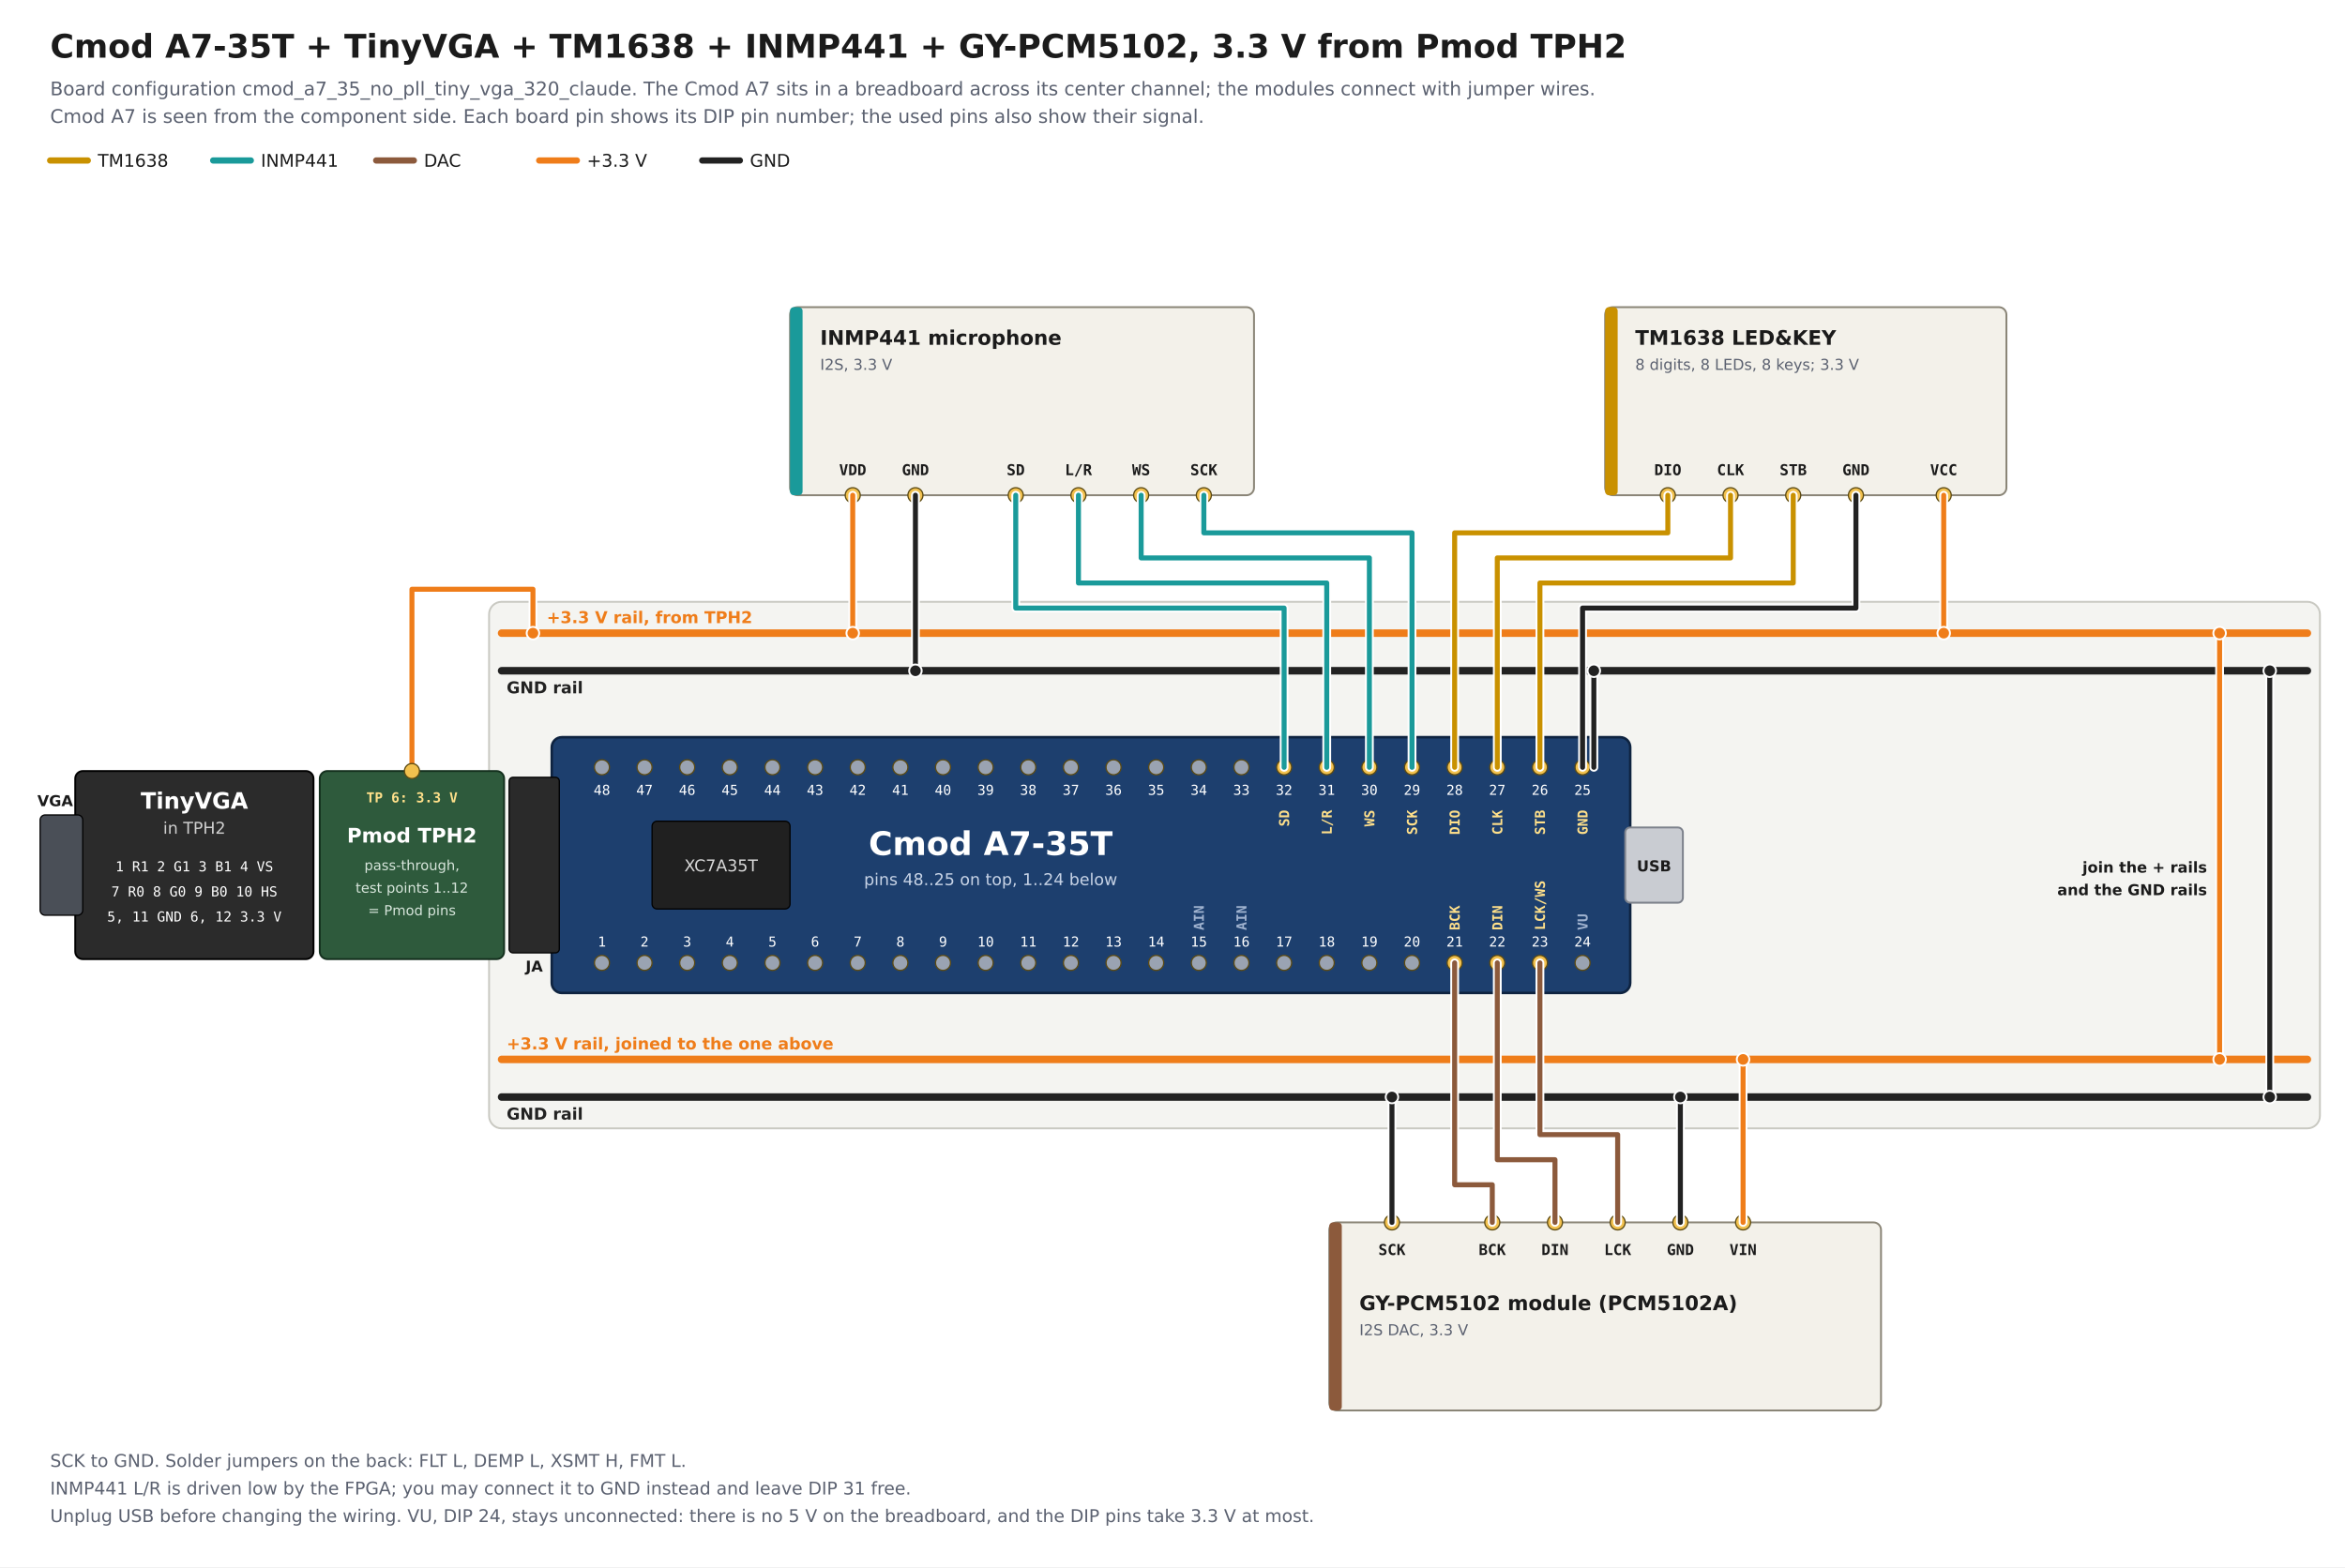
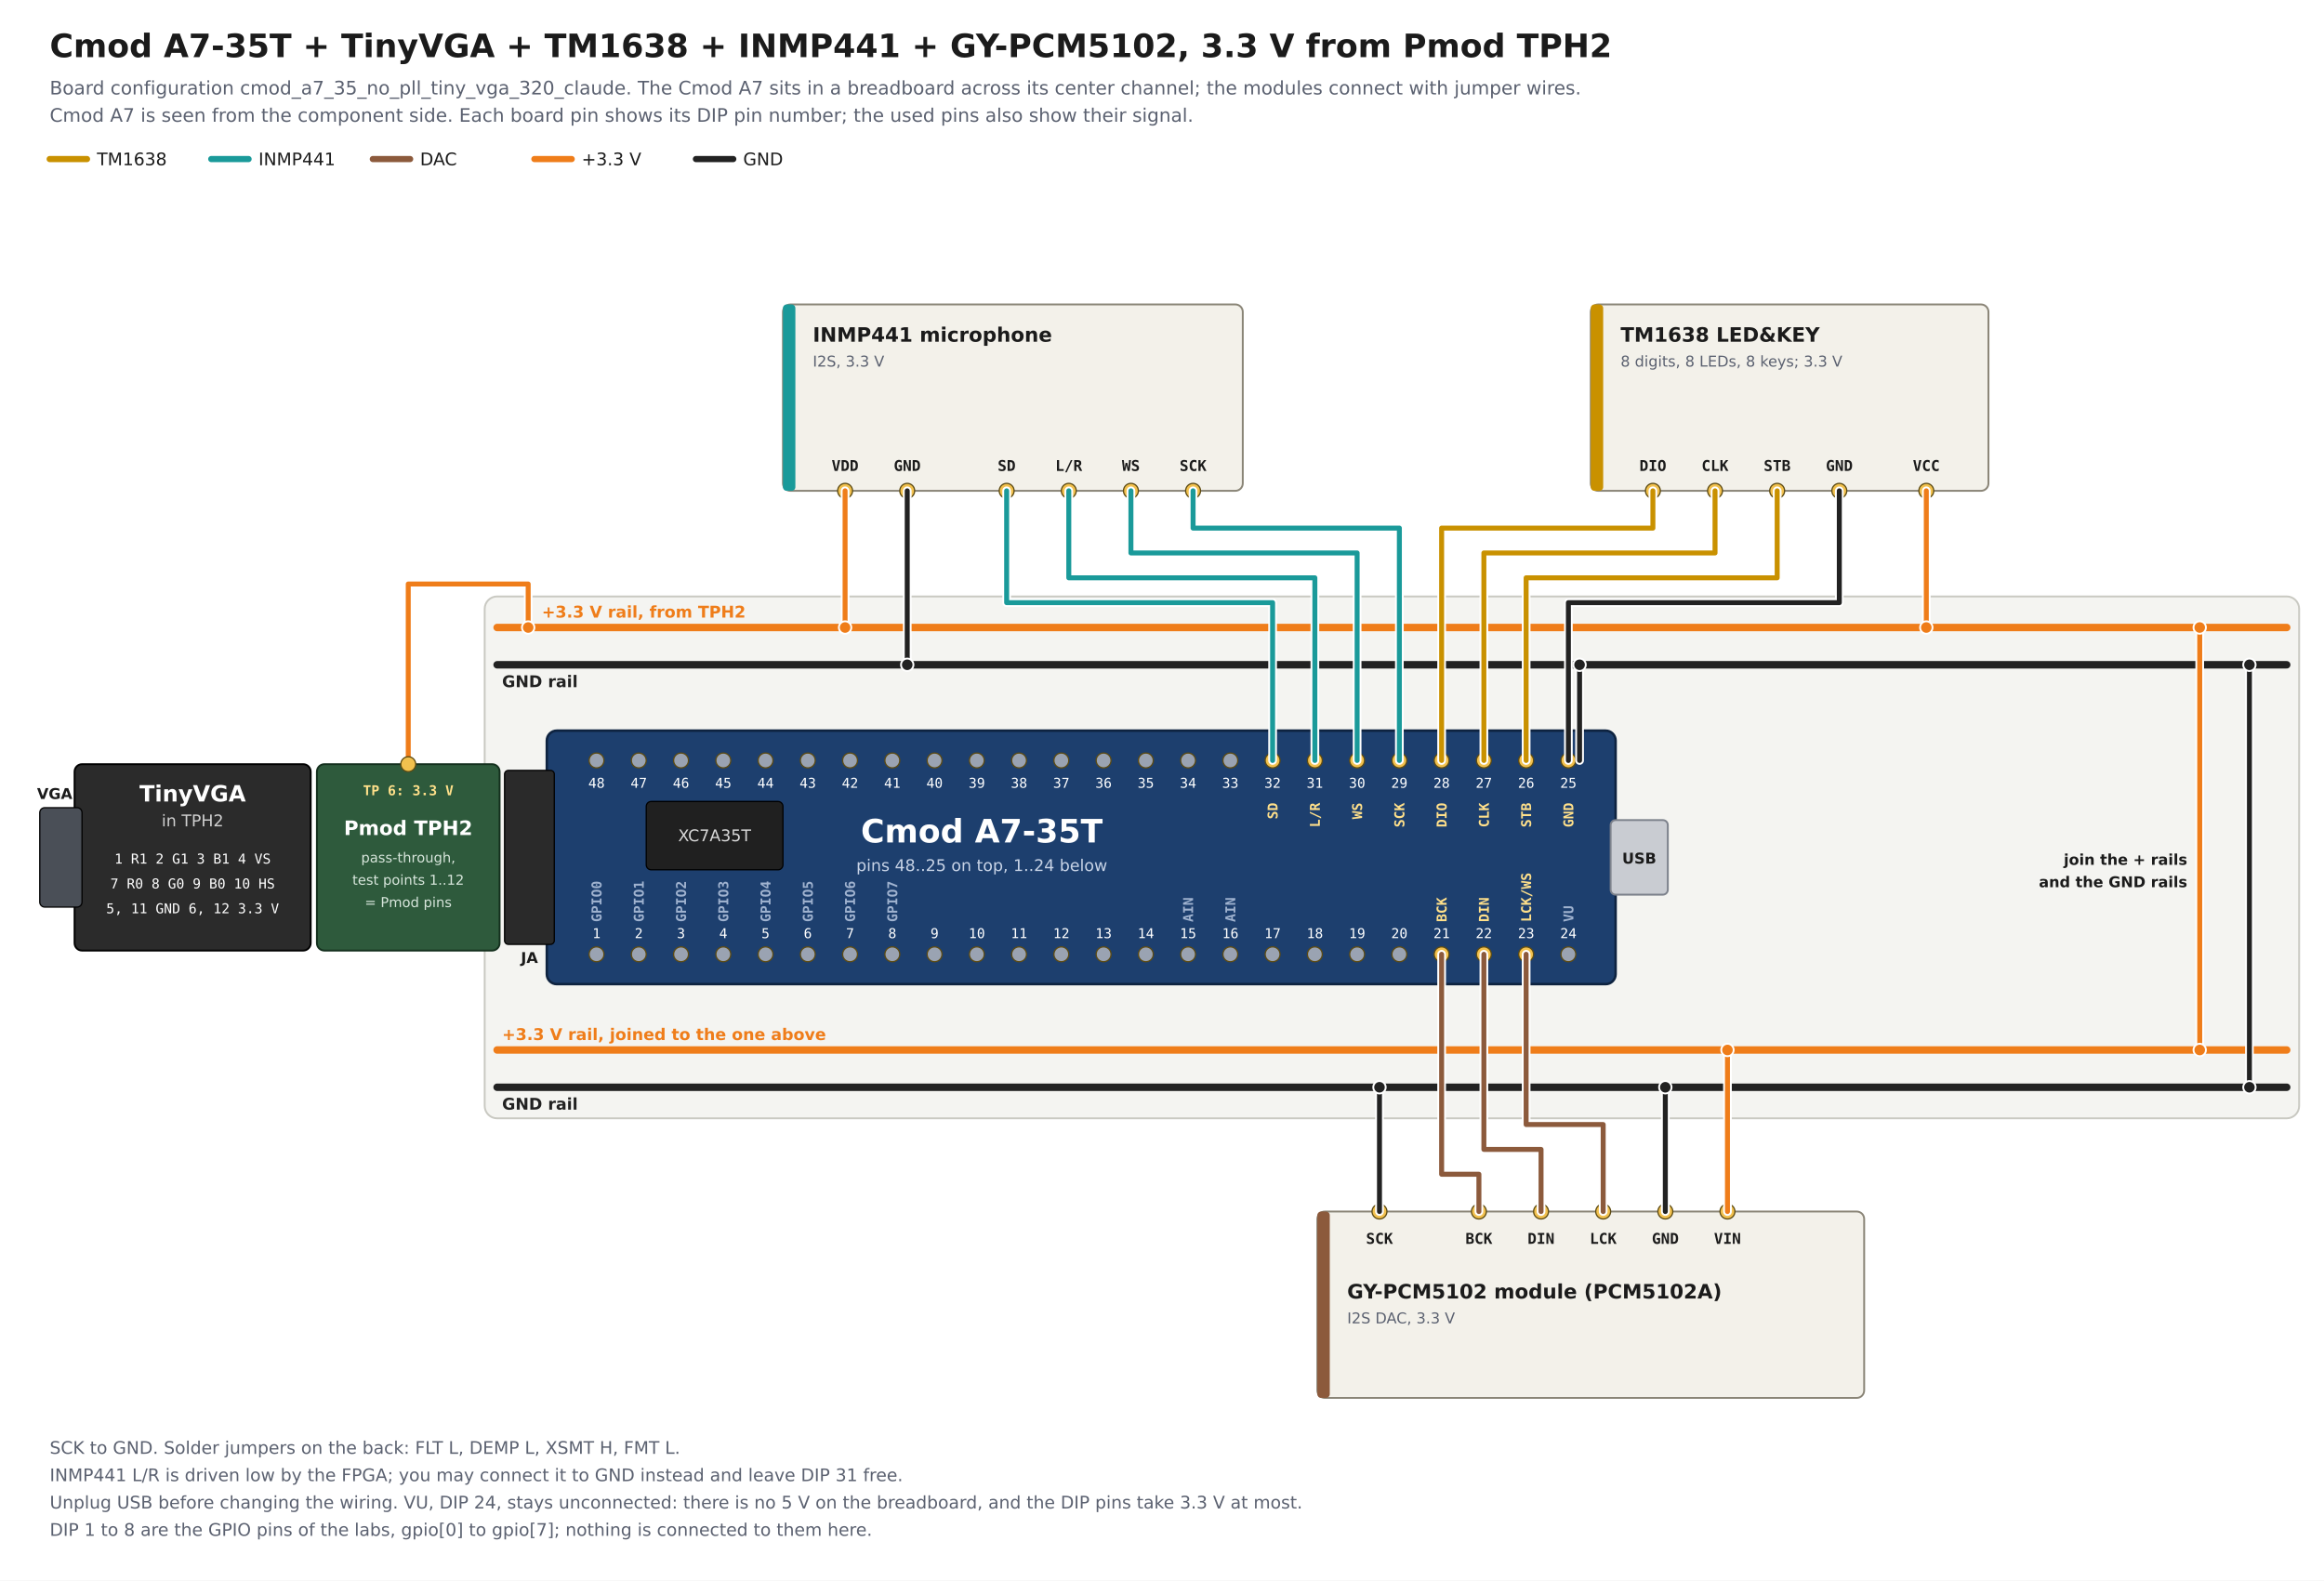
- <svg xmlns="http://www.w3.org/2000/svg" width="1870" height="1250" viewBox="0 0 1870 1250">
-   <rect width="1870" height="1250" fill="#ffffff" />
+ <svg xmlns="http://www.w3.org/2000/svg" width="1870" height="1272" viewBox="0 0 1870 1272">
+   <rect width="1870" height="1272" fill="#ffffff" />
  <text x="40" y="46" font-family="DejaVu Sans, Liberation Sans, Arial, sans-serif" font-size="26" font-weight="bold" fill="#1b1b1b" text-anchor="start">Cmod A7-35T + TinyVGA + TM1638 + INMP441 + GY-PCM5102, 3.3 V from Pmod TPH2</text>
  <text x="40" y="76" font-family="DejaVu Sans, Liberation Sans, Arial, sans-serif" font-size="15" font-weight="normal" fill="#5b6170" text-anchor="start">Board configuration cmod_a7_35_no_pll_tiny_vga_320_claude. The Cmod A7 sits in a breadboard across its center channel; the modules connect with jumper wires.</text>
  <text x="40" y="98" font-family="DejaVu Sans, Liberation Sans, Arial, sans-serif" font-size="15" font-weight="normal" fill="#5b6170" text-anchor="start">Cmod A7 is seen from the component side. Each board pin shows its DIP pin number; the used pins also show their signal.</text>
  <line x1="40" y1="128" x2="70" y2="128" stroke="#c99100" stroke-width="5" stroke-linecap="round" />
  <text x="78" y="133" font-family="DejaVu Sans, Liberation Sans, Arial, sans-serif" font-size="14" font-weight="normal" fill="#1b1b1b" text-anchor="start">TM1638</text>
  <line x1="170" y1="128" x2="200" y2="128" stroke="#1a9a9a" stroke-width="5" stroke-linecap="round" />
  <text x="208" y="133" font-family="DejaVu Sans, Liberation Sans, Arial, sans-serif" font-size="14" font-weight="normal" fill="#1b1b1b" text-anchor="start">INMP441</text>
  <line x1="300" y1="128" x2="330" y2="128" stroke="#8c5a3c" stroke-width="5" stroke-linecap="round" />
  <text x="338" y="133" font-family="DejaVu Sans, Liberation Sans, Arial, sans-serif" font-size="14" font-weight="normal" fill="#1b1b1b" text-anchor="start">DAC</text>
  <line x1="430" y1="128" x2="460" y2="128" stroke="#ef7d1a" stroke-width="5" stroke-linecap="round" />
  <text x="468" y="133" font-family="DejaVu Sans, Liberation Sans, Arial, sans-serif" font-size="14" font-weight="normal" fill="#1b1b1b" text-anchor="start">+3.3 V</text>
  <line x1="560" y1="128" x2="590" y2="128" stroke="#222222" stroke-width="5" stroke-linecap="round" />
  <text x="598" y="133" font-family="DejaVu Sans, Liberation Sans, Arial, sans-serif" font-size="14" font-weight="normal" fill="#1b1b1b" text-anchor="start">GND</text>
  <g transform="translate(150 0)">
    <rect x="240" y="480" width="1460" height="420" rx="10" fill="#f4f4f1" stroke="#c9c9c2" stroke-width="1.5" />
    <text x="286" y="497" font-family="DejaVu Sans, Liberation Sans, Arial, sans-serif" font-size="13" font-weight="bold" fill="#ef7d1a" text-anchor="start">+3.3 V rail, from TPH2</text>
    <text x="254" y="553" font-family="DejaVu Sans, Liberation Sans, Arial, sans-serif" font-size="13" font-weight="bold" fill="#222222" text-anchor="start">GND rail</text>
    <text x="254" y="837" font-family="DejaVu Sans, Liberation Sans, Arial, sans-serif" font-size="13" font-weight="bold" fill="#ef7d1a" text-anchor="start">+3.3 V rail, joined to the one above</text>
    <text x="254" y="893" font-family="DejaVu Sans, Liberation Sans, Arial, sans-serif" font-size="13" font-weight="bold" fill="#222222" text-anchor="start">GND rail</text>
    <line x1="250" y1="505" x2="1690" y2="505" stroke="#ef7d1a" stroke-width="6" stroke-linecap="round" />
    <line x1="250" y1="535" x2="1690" y2="535" stroke="#222222" stroke-width="6" stroke-linecap="round" />
    <line x1="250" y1="845" x2="1690" y2="845" stroke="#ef7d1a" stroke-width="6" stroke-linecap="round" />
    <line x1="250" y1="875" x2="1690" y2="875" stroke="#222222" stroke-width="6" stroke-linecap="round" />
    <rect x="290" y="588" width="860" height="204" rx="8" fill="#1d3f6e" stroke="#0e2340" stroke-width="2" />
    <rect x="1146" y="660" width="46" height="60" rx="4" fill="#c9ccd2" stroke="#7d828c" stroke-width="1.5" />
    <text x="1169" y="695" font-family="DejaVu Sans, Liberation Sans, Arial, sans-serif" font-size="12" font-weight="bold" fill="#1b1b1b" text-anchor="middle">USB</text>
-     <rect x="370" y="655" width="110" height="70" rx="4" fill="#202020" stroke="#000000" stroke-width="1" />
-     <text x="425" y="695" font-family="DejaVu Sans, Liberation Sans, Arial, sans-serif" font-size="13" font-weight="normal" fill="#d8d8d8" text-anchor="middle">XC7A35T</text>
-     <text x="640" y="682" font-family="DejaVu Sans, Liberation Sans, Arial, sans-serif" font-size="26" font-weight="bold" fill="#ffffff" text-anchor="middle">Cmod A7-35T</text>
-     <text x="640" y="706" font-family="DejaVu Sans, Liberation Sans, Arial, sans-serif" font-size="13" font-weight="normal" fill="#c7d3e6" text-anchor="middle">pins 48..25 on top, 1..24 below</text>
+     <rect x="370" y="645" width="110" height="55" rx="4" fill="#202020" stroke="#000000" stroke-width="1" />
+     <text x="425" y="677" font-family="DejaVu Sans, Liberation Sans, Arial, sans-serif" font-size="13" font-weight="normal" fill="#d8d8d8" text-anchor="middle">XC7A35T</text>
+     <text x="640" y="678" font-family="DejaVu Sans, Liberation Sans, Arial, sans-serif" font-size="26" font-weight="bold" fill="#ffffff" text-anchor="middle">Cmod A7-35T</text>
+     <text x="640" y="701" font-family="DejaVu Sans, Liberation Sans, Arial, sans-serif" font-size="13" font-weight="normal" fill="#c7d3e6" text-anchor="middle">pins 48..25 on top, 1..24 below</text>
    <circle cx="330" cy="768" r="6" fill="#9aa3b2" stroke="#5c4a12" stroke-width="1" />
    <text x="330" y="755" font-family="DejaVu Sans Mono, Liberation Mono, monospace" font-size="11" font-weight="normal" fill="#ffffff" text-anchor="middle">1</text>
+     <text x="334" y="742" font-family="DejaVu Sans Mono, Liberation Mono, monospace" font-size="11" font-weight="bold" fill="#9fb2cf" text-anchor="start" transform="rotate(-90 334 742)">GPIO0</text>
    <circle cx="364" cy="768" r="6" fill="#9aa3b2" stroke="#5c4a12" stroke-width="1" />
    <text x="364" y="755" font-family="DejaVu Sans Mono, Liberation Mono, monospace" font-size="11" font-weight="normal" fill="#ffffff" text-anchor="middle">2</text>
+     <text x="368" y="742" font-family="DejaVu Sans Mono, Liberation Mono, monospace" font-size="11" font-weight="bold" fill="#9fb2cf" text-anchor="start" transform="rotate(-90 368 742)">GPIO1</text>
    <circle cx="398" cy="768" r="6" fill="#9aa3b2" stroke="#5c4a12" stroke-width="1" />
    <text x="398" y="755" font-family="DejaVu Sans Mono, Liberation Mono, monospace" font-size="11" font-weight="normal" fill="#ffffff" text-anchor="middle">3</text>
+     <text x="402" y="742" font-family="DejaVu Sans Mono, Liberation Mono, monospace" font-size="11" font-weight="bold" fill="#9fb2cf" text-anchor="start" transform="rotate(-90 402 742)">GPIO2</text>
    <circle cx="432" cy="768" r="6" fill="#9aa3b2" stroke="#5c4a12" stroke-width="1" />
    <text x="432" y="755" font-family="DejaVu Sans Mono, Liberation Mono, monospace" font-size="11" font-weight="normal" fill="#ffffff" text-anchor="middle">4</text>
+     <text x="436" y="742" font-family="DejaVu Sans Mono, Liberation Mono, monospace" font-size="11" font-weight="bold" fill="#9fb2cf" text-anchor="start" transform="rotate(-90 436 742)">GPIO3</text>
    <circle cx="466" cy="768" r="6" fill="#9aa3b2" stroke="#5c4a12" stroke-width="1" />
    <text x="466" y="755" font-family="DejaVu Sans Mono, Liberation Mono, monospace" font-size="11" font-weight="normal" fill="#ffffff" text-anchor="middle">5</text>
+     <text x="470" y="742" font-family="DejaVu Sans Mono, Liberation Mono, monospace" font-size="11" font-weight="bold" fill="#9fb2cf" text-anchor="start" transform="rotate(-90 470 742)">GPIO4</text>
    <circle cx="500" cy="768" r="6" fill="#9aa3b2" stroke="#5c4a12" stroke-width="1" />
    <text x="500" y="755" font-family="DejaVu Sans Mono, Liberation Mono, monospace" font-size="11" font-weight="normal" fill="#ffffff" text-anchor="middle">6</text>
+     <text x="504" y="742" font-family="DejaVu Sans Mono, Liberation Mono, monospace" font-size="11" font-weight="bold" fill="#9fb2cf" text-anchor="start" transform="rotate(-90 504 742)">GPIO5</text>
    <circle cx="534" cy="768" r="6" fill="#9aa3b2" stroke="#5c4a12" stroke-width="1" />
    <text x="534" y="755" font-family="DejaVu Sans Mono, Liberation Mono, monospace" font-size="11" font-weight="normal" fill="#ffffff" text-anchor="middle">7</text>
+     <text x="538" y="742" font-family="DejaVu Sans Mono, Liberation Mono, monospace" font-size="11" font-weight="bold" fill="#9fb2cf" text-anchor="start" transform="rotate(-90 538 742)">GPIO6</text>
    <circle cx="568" cy="768" r="6" fill="#9aa3b2" stroke="#5c4a12" stroke-width="1" />
    <text x="568" y="755" font-family="DejaVu Sans Mono, Liberation Mono, monospace" font-size="11" font-weight="normal" fill="#ffffff" text-anchor="middle">8</text>
+     <text x="572" y="742" font-family="DejaVu Sans Mono, Liberation Mono, monospace" font-size="11" font-weight="bold" fill="#9fb2cf" text-anchor="start" transform="rotate(-90 572 742)">GPIO7</text>
    <circle cx="602" cy="768" r="6" fill="#9aa3b2" stroke="#5c4a12" stroke-width="1" />
    <text x="602" y="755" font-family="DejaVu Sans Mono, Liberation Mono, monospace" font-size="11" font-weight="normal" fill="#ffffff" text-anchor="middle">9</text>
    <circle cx="636" cy="768" r="6" fill="#9aa3b2" stroke="#5c4a12" stroke-width="1" />
    <text x="636" y="755" font-family="DejaVu Sans Mono, Liberation Mono, monospace" font-size="11" font-weight="normal" fill="#ffffff" text-anchor="middle">10</text>
    <circle cx="670" cy="768" r="6" fill="#9aa3b2" stroke="#5c4a12" stroke-width="1" />
    <text x="670" y="755" font-family="DejaVu Sans Mono, Liberation Mono, monospace" font-size="11" font-weight="normal" fill="#ffffff" text-anchor="middle">11</text>
    <circle cx="704" cy="768" r="6" fill="#9aa3b2" stroke="#5c4a12" stroke-width="1" />
    <text x="704" y="755" font-family="DejaVu Sans Mono, Liberation Mono, monospace" font-size="11" font-weight="normal" fill="#ffffff" text-anchor="middle">12</text>
    <circle cx="738" cy="768" r="6" fill="#9aa3b2" stroke="#5c4a12" stroke-width="1" />
    <text x="738" y="755" font-family="DejaVu Sans Mono, Liberation Mono, monospace" font-size="11" font-weight="normal" fill="#ffffff" text-anchor="middle">13</text>
    <circle cx="772" cy="768" r="6" fill="#9aa3b2" stroke="#5c4a12" stroke-width="1" />
    <text x="772" y="755" font-family="DejaVu Sans Mono, Liberation Mono, monospace" font-size="11" font-weight="normal" fill="#ffffff" text-anchor="middle">14</text>
    <circle cx="806" cy="768" r="6" fill="#9aa3b2" stroke="#5c4a12" stroke-width="1" />
    <text x="806" y="755" font-family="DejaVu Sans Mono, Liberation Mono, monospace" font-size="11" font-weight="normal" fill="#ffffff" text-anchor="middle">15</text>
    <text x="810" y="742" font-family="DejaVu Sans Mono, Liberation Mono, monospace" font-size="11" font-weight="bold" fill="#9fb2cf" text-anchor="start" transform="rotate(-90 810 742)">AIN</text>
    <circle cx="840" cy="768" r="6" fill="#9aa3b2" stroke="#5c4a12" stroke-width="1" />
    <text x="840" y="755" font-family="DejaVu Sans Mono, Liberation Mono, monospace" font-size="11" font-weight="normal" fill="#ffffff" text-anchor="middle">16</text>
    <text x="844" y="742" font-family="DejaVu Sans Mono, Liberation Mono, monospace" font-size="11" font-weight="bold" fill="#9fb2cf" text-anchor="start" transform="rotate(-90 844 742)">AIN</text>
    <circle cx="874" cy="768" r="6" fill="#9aa3b2" stroke="#5c4a12" stroke-width="1" />
    <text x="874" y="755" font-family="DejaVu Sans Mono, Liberation Mono, monospace" font-size="11" font-weight="normal" fill="#ffffff" text-anchor="middle">17</text>
    <circle cx="908" cy="768" r="6" fill="#9aa3b2" stroke="#5c4a12" stroke-width="1" />
    <text x="908" y="755" font-family="DejaVu Sans Mono, Liberation Mono, monospace" font-size="11" font-weight="normal" fill="#ffffff" text-anchor="middle">18</text>
    <circle cx="942" cy="768" r="6" fill="#9aa3b2" stroke="#5c4a12" stroke-width="1" />
    <text x="942" y="755" font-family="DejaVu Sans Mono, Liberation Mono, monospace" font-size="11" font-weight="normal" fill="#ffffff" text-anchor="middle">19</text>
    <circle cx="976" cy="768" r="6" fill="#9aa3b2" stroke="#5c4a12" stroke-width="1" />
    <text x="976" y="755" font-family="DejaVu Sans Mono, Liberation Mono, monospace" font-size="11" font-weight="normal" fill="#ffffff" text-anchor="middle">20</text>
    <circle cx="1010" cy="768" r="6" fill="#f2c14e" stroke="#5c4a12" stroke-width="1" />
    <text x="1010" y="755" font-family="DejaVu Sans Mono, Liberation Mono, monospace" font-size="11" font-weight="normal" fill="#ffffff" text-anchor="middle">21</text>
    <text x="1014" y="742" font-family="DejaVu Sans Mono, Liberation Mono, monospace" font-size="11" font-weight="bold" fill="#ffe08a" text-anchor="start" transform="rotate(-90 1014 742)">BCK</text>
    <circle cx="1044" cy="768" r="6" fill="#f2c14e" stroke="#5c4a12" stroke-width="1" />
    <text x="1044" y="755" font-family="DejaVu Sans Mono, Liberation Mono, monospace" font-size="11" font-weight="normal" fill="#ffffff" text-anchor="middle">22</text>
    <text x="1048" y="742" font-family="DejaVu Sans Mono, Liberation Mono, monospace" font-size="11" font-weight="bold" fill="#ffe08a" text-anchor="start" transform="rotate(-90 1048 742)">DIN</text>
    <circle cx="1078" cy="768" r="6" fill="#f2c14e" stroke="#5c4a12" stroke-width="1" />
    <text x="1078" y="755" font-family="DejaVu Sans Mono, Liberation Mono, monospace" font-size="11" font-weight="normal" fill="#ffffff" text-anchor="middle">23</text>
    <text x="1082" y="742" font-family="DejaVu Sans Mono, Liberation Mono, monospace" font-size="11" font-weight="bold" fill="#ffe08a" text-anchor="start" transform="rotate(-90 1082 742)">LCK/WS</text>
    <circle cx="1112" cy="768" r="6" fill="#9aa3b2" stroke="#5c4a12" stroke-width="1" />
    <text x="1112" y="755" font-family="DejaVu Sans Mono, Liberation Mono, monospace" font-size="11" font-weight="normal" fill="#ffffff" text-anchor="middle">24</text>
    <text x="1116" y="742" font-family="DejaVu Sans Mono, Liberation Mono, monospace" font-size="11" font-weight="bold" fill="#9fb2cf" text-anchor="start" transform="rotate(-90 1116 742)">VU</text>
    <circle cx="1112" cy="612" r="6" fill="#f2c14e" stroke="#5c4a12" stroke-width="1" />
    <text x="1112" y="634" font-family="DejaVu Sans Mono, Liberation Mono, monospace" font-size="11" font-weight="normal" fill="#ffffff" text-anchor="middle">25</text>
    <text x="1116" y="646" font-family="DejaVu Sans Mono, Liberation Mono, monospace" font-size="11" font-weight="bold" fill="#ffe08a" text-anchor="end" transform="rotate(-90 1116 646)">GND</text>
    <circle cx="1078" cy="612" r="6" fill="#f2c14e" stroke="#5c4a12" stroke-width="1" />
    <text x="1078" y="634" font-family="DejaVu Sans Mono, Liberation Mono, monospace" font-size="11" font-weight="normal" fill="#ffffff" text-anchor="middle">26</text>
    <text x="1082" y="646" font-family="DejaVu Sans Mono, Liberation Mono, monospace" font-size="11" font-weight="bold" fill="#ffe08a" text-anchor="end" transform="rotate(-90 1082 646)">STB</text>
    <circle cx="1044" cy="612" r="6" fill="#f2c14e" stroke="#5c4a12" stroke-width="1" />
    <text x="1044" y="634" font-family="DejaVu Sans Mono, Liberation Mono, monospace" font-size="11" font-weight="normal" fill="#ffffff" text-anchor="middle">27</text>
    <text x="1048" y="646" font-family="DejaVu Sans Mono, Liberation Mono, monospace" font-size="11" font-weight="bold" fill="#ffe08a" text-anchor="end" transform="rotate(-90 1048 646)">CLK</text>
    <circle cx="1010" cy="612" r="6" fill="#f2c14e" stroke="#5c4a12" stroke-width="1" />
    <text x="1010" y="634" font-family="DejaVu Sans Mono, Liberation Mono, monospace" font-size="11" font-weight="normal" fill="#ffffff" text-anchor="middle">28</text>
    <text x="1014" y="646" font-family="DejaVu Sans Mono, Liberation Mono, monospace" font-size="11" font-weight="bold" fill="#ffe08a" text-anchor="end" transform="rotate(-90 1014 646)">DIO</text>
    <circle cx="976" cy="612" r="6" fill="#f2c14e" stroke="#5c4a12" stroke-width="1" />
    <text x="976" y="634" font-family="DejaVu Sans Mono, Liberation Mono, monospace" font-size="11" font-weight="normal" fill="#ffffff" text-anchor="middle">29</text>
    <text x="980" y="646" font-family="DejaVu Sans Mono, Liberation Mono, monospace" font-size="11" font-weight="bold" fill="#ffe08a" text-anchor="end" transform="rotate(-90 980 646)">SCK</text>
    <circle cx="942" cy="612" r="6" fill="#f2c14e" stroke="#5c4a12" stroke-width="1" />
    <text x="942" y="634" font-family="DejaVu Sans Mono, Liberation Mono, monospace" font-size="11" font-weight="normal" fill="#ffffff" text-anchor="middle">30</text>
    <text x="946" y="646" font-family="DejaVu Sans Mono, Liberation Mono, monospace" font-size="11" font-weight="bold" fill="#ffe08a" text-anchor="end" transform="rotate(-90 946 646)">WS</text>
    <circle cx="908" cy="612" r="6" fill="#f2c14e" stroke="#5c4a12" stroke-width="1" />
    <text x="908" y="634" font-family="DejaVu Sans Mono, Liberation Mono, monospace" font-size="11" font-weight="normal" fill="#ffffff" text-anchor="middle">31</text>
    <text x="912" y="646" font-family="DejaVu Sans Mono, Liberation Mono, monospace" font-size="11" font-weight="bold" fill="#ffe08a" text-anchor="end" transform="rotate(-90 912 646)">L/R</text>
    <circle cx="874" cy="612" r="6" fill="#f2c14e" stroke="#5c4a12" stroke-width="1" />
    <text x="874" y="634" font-family="DejaVu Sans Mono, Liberation Mono, monospace" font-size="11" font-weight="normal" fill="#ffffff" text-anchor="middle">32</text>
    <text x="878" y="646" font-family="DejaVu Sans Mono, Liberation Mono, monospace" font-size="11" font-weight="bold" fill="#ffe08a" text-anchor="end" transform="rotate(-90 878 646)">SD</text>
    <circle cx="840" cy="612" r="6" fill="#9aa3b2" stroke="#5c4a12" stroke-width="1" />
    <text x="840" y="634" font-family="DejaVu Sans Mono, Liberation Mono, monospace" font-size="11" font-weight="normal" fill="#ffffff" text-anchor="middle">33</text>
    <circle cx="806" cy="612" r="6" fill="#9aa3b2" stroke="#5c4a12" stroke-width="1" />
    <text x="806" y="634" font-family="DejaVu Sans Mono, Liberation Mono, monospace" font-size="11" font-weight="normal" fill="#ffffff" text-anchor="middle">34</text>
    <circle cx="772" cy="612" r="6" fill="#9aa3b2" stroke="#5c4a12" stroke-width="1" />
    <text x="772" y="634" font-family="DejaVu Sans Mono, Liberation Mono, monospace" font-size="11" font-weight="normal" fill="#ffffff" text-anchor="middle">35</text>
    <circle cx="738" cy="612" r="6" fill="#9aa3b2" stroke="#5c4a12" stroke-width="1" />
    <text x="738" y="634" font-family="DejaVu Sans Mono, Liberation Mono, monospace" font-size="11" font-weight="normal" fill="#ffffff" text-anchor="middle">36</text>
    <circle cx="704" cy="612" r="6" fill="#9aa3b2" stroke="#5c4a12" stroke-width="1" />
    <text x="704" y="634" font-family="DejaVu Sans Mono, Liberation Mono, monospace" font-size="11" font-weight="normal" fill="#ffffff" text-anchor="middle">37</text>
    <circle cx="670" cy="612" r="6" fill="#9aa3b2" stroke="#5c4a12" stroke-width="1" />
    <text x="670" y="634" font-family="DejaVu Sans Mono, Liberation Mono, monospace" font-size="11" font-weight="normal" fill="#ffffff" text-anchor="middle">38</text>
    <circle cx="636" cy="612" r="6" fill="#9aa3b2" stroke="#5c4a12" stroke-width="1" />
    <text x="636" y="634" font-family="DejaVu Sans Mono, Liberation Mono, monospace" font-size="11" font-weight="normal" fill="#ffffff" text-anchor="middle">39</text>
    <circle cx="602" cy="612" r="6" fill="#9aa3b2" stroke="#5c4a12" stroke-width="1" />
    <text x="602" y="634" font-family="DejaVu Sans Mono, Liberation Mono, monospace" font-size="11" font-weight="normal" fill="#ffffff" text-anchor="middle">40</text>
    <circle cx="568" cy="612" r="6" fill="#9aa3b2" stroke="#5c4a12" stroke-width="1" />
    <text x="568" y="634" font-family="DejaVu Sans Mono, Liberation Mono, monospace" font-size="11" font-weight="normal" fill="#ffffff" text-anchor="middle">41</text>
    <circle cx="534" cy="612" r="6" fill="#9aa3b2" stroke="#5c4a12" stroke-width="1" />
    <text x="534" y="634" font-family="DejaVu Sans Mono, Liberation Mono, monospace" font-size="11" font-weight="normal" fill="#ffffff" text-anchor="middle">42</text>
    <circle cx="500" cy="612" r="6" fill="#9aa3b2" stroke="#5c4a12" stroke-width="1" />
    <text x="500" y="634" font-family="DejaVu Sans Mono, Liberation Mono, monospace" font-size="11" font-weight="normal" fill="#ffffff" text-anchor="middle">43</text>
    <circle cx="466" cy="612" r="6" fill="#9aa3b2" stroke="#5c4a12" stroke-width="1" />
    <text x="466" y="634" font-family="DejaVu Sans Mono, Liberation Mono, monospace" font-size="11" font-weight="normal" fill="#ffffff" text-anchor="middle">44</text>
    <circle cx="432" cy="612" r="6" fill="#9aa3b2" stroke="#5c4a12" stroke-width="1" />
    <text x="432" y="634" font-family="DejaVu Sans Mono, Liberation Mono, monospace" font-size="11" font-weight="normal" fill="#ffffff" text-anchor="middle">45</text>
    <circle cx="398" cy="612" r="6" fill="#9aa3b2" stroke="#5c4a12" stroke-width="1" />
    <text x="398" y="634" font-family="DejaVu Sans Mono, Liberation Mono, monospace" font-size="11" font-weight="normal" fill="#ffffff" text-anchor="middle">46</text>
    <circle cx="364" cy="612" r="6" fill="#9aa3b2" stroke="#5c4a12" stroke-width="1" />
    <text x="364" y="634" font-family="DejaVu Sans Mono, Liberation Mono, monospace" font-size="11" font-weight="normal" fill="#ffffff" text-anchor="middle">47</text>
    <circle cx="330" cy="612" r="6" fill="#9aa3b2" stroke="#5c4a12" stroke-width="1" />
    <text x="330" y="634" font-family="DejaVu Sans Mono, Liberation Mono, monospace" font-size="11" font-weight="normal" fill="#ffffff" text-anchor="middle">48</text>
    <rect x="256" y="620" width="40" height="140" rx="3" fill="#2a2a2a" stroke="#000000" stroke-width="1" />
    <text x="276" y="775" font-family="DejaVu Sans, Liberation Sans, Arial, sans-serif" font-size="12" font-weight="bold" fill="#1b1b1b" text-anchor="middle">JA</text>
    <rect x="105" y="615" width="147" height="150" rx="6" fill="#2e5a3c" stroke="#14301e" stroke-width="1.5" />
    <text x="178.5" y="640" font-family="DejaVu Sans Mono, Liberation Mono, monospace" font-size="11" font-weight="bold" fill="#ffe08a" text-anchor="middle">TP 6: 3.3 V</text>
    <text x="178.5" y="672" font-family="DejaVu Sans, Liberation Sans, Arial, sans-serif" font-size="16" font-weight="bold" fill="#ffffff" text-anchor="middle">Pmod TPH2</text>
    <text x="178.5" y="694" font-family="DejaVu Sans, Liberation Sans, Arial, sans-serif" font-size="11" font-weight="normal" fill="#d8e6dc" text-anchor="middle">pass-through,</text>
    <text x="178.5" y="712" font-family="DejaVu Sans, Liberation Sans, Arial, sans-serif" font-size="11" font-weight="normal" fill="#d8e6dc" text-anchor="middle">test points 1..12</text>
    <text x="178.5" y="730" font-family="DejaVu Sans, Liberation Sans, Arial, sans-serif" font-size="11" font-weight="normal" fill="#d8e6dc" text-anchor="middle">= Pmod pins</text>
    <polyline points="178.5,615 178.5,470 275,470 275,505" fill="none" stroke="#ffffff" stroke-width="7" stroke-linejoin="round" stroke-linecap="round" />
    <polyline points="178.5,615 178.5,470 275,470 275,505" fill="none" stroke="#ef7d1a" stroke-width="4" stroke-linejoin="round" stroke-linecap="round" />
    <circle cx="178.5" cy="615" r="6" fill="#f2c14e" stroke="#5c4a12" stroke-width="1" />
    <circle cx="275" cy="505" r="5" fill="#ef7d1a" stroke="#ffffff" stroke-width="1.5" />
    <rect x="-90" y="615" width="190" height="150" rx="6" fill="#2b2b2b" stroke="#000000" stroke-width="1.5" />
    <rect x="-118" y="650" width="34" height="80" rx="4" fill="#4a4f57" stroke="#000000" stroke-width="1" />
    <text x="5" y="645" font-family="DejaVu Sans, Liberation Sans, Arial, sans-serif" font-size="18" font-weight="bold" fill="#ffffff" text-anchor="middle">TinyVGA</text>
    <text x="5" y="665" font-family="DejaVu Sans, Liberation Sans, Arial, sans-serif" font-size="13" font-weight="normal" fill="#d0d0d0" text-anchor="middle">in TPH2</text>
    <text x="5" y="695" font-family="DejaVu Sans Mono, Liberation Mono, monospace" font-size="11" font-weight="normal" fill="#ffffff" text-anchor="middle">1 R1  2 G1  3 B1  4 VS</text>
    <text x="5" y="715" font-family="DejaVu Sans Mono, Liberation Mono, monospace" font-size="11" font-weight="normal" fill="#ffffff" text-anchor="middle">7 R0  8 G0  9 B0 10 HS</text>
    <text x="5" y="735" font-family="DejaVu Sans Mono, Liberation Mono, monospace" font-size="11" font-weight="normal" fill="#ffffff" text-anchor="middle">5, 11 GND   6, 12 3.3 V</text>
    <text x="-106" y="643" font-family="DejaVu Sans, Liberation Sans, Arial, sans-serif" font-size="12" font-weight="bold" fill="#1b1b1b" text-anchor="middle">VGA</text>
    <polyline points="1121,612 1121,535" fill="none" stroke="#ffffff" stroke-width="7" stroke-linejoin="round" stroke-linecap="round" />
    <polyline points="1121,612 1121,535" fill="none" stroke="#222222" stroke-width="4" stroke-linejoin="round" stroke-linecap="round" />
    <circle cx="1121" cy="535" r="5" fill="#222222" stroke="#ffffff" stroke-width="1.5" />
    <polyline points="1620,505 1620,845" fill="none" stroke="#ffffff" stroke-width="7" stroke-linejoin="round" stroke-linecap="round" />
    <polyline points="1620,505 1620,845" fill="none" stroke="#ef7d1a" stroke-width="4" stroke-linejoin="round" stroke-linecap="round" />
    <circle cx="1620" cy="505" r="5" fill="#ef7d1a" stroke="#ffffff" stroke-width="1.5" />
    <circle cx="1620" cy="845" r="5" fill="#ef7d1a" stroke="#ffffff" stroke-width="1.5" />
    <polyline points="1660,535 1660,875" fill="none" stroke="#ffffff" stroke-width="7" stroke-linejoin="round" stroke-linecap="round" />
    <polyline points="1660,535 1660,875" fill="none" stroke="#222222" stroke-width="4" stroke-linejoin="round" stroke-linecap="round" />
    <circle cx="1660" cy="535" r="5" fill="#222222" stroke="#ffffff" stroke-width="1.5" />
    <circle cx="1660" cy="875" r="5" fill="#222222" stroke="#ffffff" stroke-width="1.5" />
    <text x="1610" y="696" font-family="DejaVu Sans, Liberation Sans, Arial, sans-serif" font-size="12" font-weight="bold" fill="#1b1b1b" text-anchor="end">join the + rails</text>
    <text x="1610" y="714" font-family="DejaVu Sans, Liberation Sans, Arial, sans-serif" font-size="12" font-weight="bold" fill="#1b1b1b" text-anchor="end">and the GND rails</text>
    <rect x="480" y="245" width="370" height="150" rx="6" fill="#f3f1ea" stroke="#8a8577" stroke-width="1.5" />
    <rect x="480" y="245" width="10" height="150" rx="3" fill="#1a9a9a" stroke="none" stroke-width="1" />
    <text x="504" y="275" font-family="DejaVu Sans, Liberation Sans, Arial, sans-serif" font-size="16" font-weight="bold" fill="#1b1b1b" text-anchor="start">INMP441 microphone</text>
    <text x="504" y="295" font-family="DejaVu Sans, Liberation Sans, Arial, sans-serif" font-size="12" font-weight="normal" fill="#5b6170" text-anchor="start">I2S, 3.3 V</text>
    <circle cx="530" cy="395" r="6" fill="#f2c14e" stroke="#5c4a12" stroke-width="1" />
    <text x="530" y="379" font-family="DejaVu Sans Mono, Liberation Mono, monospace" font-size="12" font-weight="bold" fill="#1b1b1b" text-anchor="middle">VDD</text>
    <circle cx="580" cy="395" r="6" fill="#f2c14e" stroke="#5c4a12" stroke-width="1" />
    <text x="580" y="379" font-family="DejaVu Sans Mono, Liberation Mono, monospace" font-size="12" font-weight="bold" fill="#1b1b1b" text-anchor="middle">GND</text>
    <circle cx="660" cy="395" r="6" fill="#f2c14e" stroke="#5c4a12" stroke-width="1" />
    <text x="660" y="379" font-family="DejaVu Sans Mono, Liberation Mono, monospace" font-size="12" font-weight="bold" fill="#1b1b1b" text-anchor="middle">SD</text>
    <circle cx="710" cy="395" r="6" fill="#f2c14e" stroke="#5c4a12" stroke-width="1" />
    <text x="710" y="379" font-family="DejaVu Sans Mono, Liberation Mono, monospace" font-size="12" font-weight="bold" fill="#1b1b1b" text-anchor="middle">L/R</text>
    <circle cx="760" cy="395" r="6" fill="#f2c14e" stroke="#5c4a12" stroke-width="1" />
    <text x="760" y="379" font-family="DejaVu Sans Mono, Liberation Mono, monospace" font-size="12" font-weight="bold" fill="#1b1b1b" text-anchor="middle">WS</text>
    <circle cx="810" cy="395" r="6" fill="#f2c14e" stroke="#5c4a12" stroke-width="1" />
    <text x="810" y="379" font-family="DejaVu Sans Mono, Liberation Mono, monospace" font-size="12" font-weight="bold" fill="#1b1b1b" text-anchor="middle">SCK</text>
    <polyline points="530,395 530,505" fill="none" stroke="#ffffff" stroke-width="7" stroke-linejoin="round" stroke-linecap="round" />
    <polyline points="530,395 530,505" fill="none" stroke="#ef7d1a" stroke-width="4" stroke-linejoin="round" stroke-linecap="round" />
    <circle cx="530" cy="505" r="5" fill="#ef7d1a" stroke="#ffffff" stroke-width="1.5" />
    <polyline points="580,395 580,535" fill="none" stroke="#ffffff" stroke-width="7" stroke-linejoin="round" stroke-linecap="round" />
    <polyline points="580,395 580,535" fill="none" stroke="#222222" stroke-width="4" stroke-linejoin="round" stroke-linecap="round" />
    <circle cx="580" cy="535" r="5" fill="#222222" stroke="#ffffff" stroke-width="1.5" />
    <polyline points="976,612 976,425 810,425 810,395" fill="none" stroke="#ffffff" stroke-width="7" stroke-linejoin="round" stroke-linecap="round" />
    <polyline points="976,612 976,425 810,425 810,395" fill="none" stroke="#1a9a9a" stroke-width="4" stroke-linejoin="round" stroke-linecap="round" />
    <polyline points="942,612 942,445 760,445 760,395" fill="none" stroke="#ffffff" stroke-width="7" stroke-linejoin="round" stroke-linecap="round" />
    <polyline points="942,612 942,445 760,445 760,395" fill="none" stroke="#1a9a9a" stroke-width="4" stroke-linejoin="round" stroke-linecap="round" />
    <polyline points="908,612 908,465 710,465 710,395" fill="none" stroke="#ffffff" stroke-width="7" stroke-linejoin="round" stroke-linecap="round" />
    <polyline points="908,612 908,465 710,465 710,395" fill="none" stroke="#1a9a9a" stroke-width="4" stroke-linejoin="round" stroke-linecap="round" />
    <polyline points="874,612 874,485 660,485 660,395" fill="none" stroke="#ffffff" stroke-width="7" stroke-linejoin="round" stroke-linecap="round" />
    <polyline points="874,612 874,485 660,485 660,395" fill="none" stroke="#1a9a9a" stroke-width="4" stroke-linejoin="round" stroke-linecap="round" />
    <rect x="1130" y="245" width="320" height="150" rx="6" fill="#f3f1ea" stroke="#8a8577" stroke-width="1.5" />
    <rect x="1130" y="245" width="10" height="150" rx="3" fill="#c99100" stroke="none" stroke-width="1" />
    <text x="1154" y="275" font-family="DejaVu Sans, Liberation Sans, Arial, sans-serif" font-size="16" font-weight="bold" fill="#1b1b1b" text-anchor="start">TM1638 LED&amp;KEY</text>
    <text x="1154" y="295" font-family="DejaVu Sans, Liberation Sans, Arial, sans-serif" font-size="12" font-weight="normal" fill="#5b6170" text-anchor="start">8 digits, 8 LEDs, 8 keys; 3.3 V</text>
    <circle cx="1180" cy="395" r="6" fill="#f2c14e" stroke="#5c4a12" stroke-width="1" />
    <text x="1180" y="379" font-family="DejaVu Sans Mono, Liberation Mono, monospace" font-size="12" font-weight="bold" fill="#1b1b1b" text-anchor="middle">DIO</text>
    <circle cx="1230" cy="395" r="6" fill="#f2c14e" stroke="#5c4a12" stroke-width="1" />
    <text x="1230" y="379" font-family="DejaVu Sans Mono, Liberation Mono, monospace" font-size="12" font-weight="bold" fill="#1b1b1b" text-anchor="middle">CLK</text>
    <circle cx="1280" cy="395" r="6" fill="#f2c14e" stroke="#5c4a12" stroke-width="1" />
    <text x="1280" y="379" font-family="DejaVu Sans Mono, Liberation Mono, monospace" font-size="12" font-weight="bold" fill="#1b1b1b" text-anchor="middle">STB</text>
    <circle cx="1330" cy="395" r="6" fill="#f2c14e" stroke="#5c4a12" stroke-width="1" />
    <text x="1330" y="379" font-family="DejaVu Sans Mono, Liberation Mono, monospace" font-size="12" font-weight="bold" fill="#1b1b1b" text-anchor="middle">GND</text>
    <circle cx="1400" cy="395" r="6" fill="#f2c14e" stroke="#5c4a12" stroke-width="1" />
    <text x="1400" y="379" font-family="DejaVu Sans Mono, Liberation Mono, monospace" font-size="12" font-weight="bold" fill="#1b1b1b" text-anchor="middle">VCC</text>
    <polyline points="1400,395 1400,505" fill="none" stroke="#ffffff" stroke-width="7" stroke-linejoin="round" stroke-linecap="round" />
    <polyline points="1400,395 1400,505" fill="none" stroke="#ef7d1a" stroke-width="4" stroke-linejoin="round" stroke-linecap="round" />
    <circle cx="1400" cy="505" r="5" fill="#ef7d1a" stroke="#ffffff" stroke-width="1.5" />
    <polyline points="1010,612 1010,425 1180,425 1180,395" fill="none" stroke="#ffffff" stroke-width="7" stroke-linejoin="round" stroke-linecap="round" />
    <polyline points="1010,612 1010,425 1180,425 1180,395" fill="none" stroke="#c99100" stroke-width="4" stroke-linejoin="round" stroke-linecap="round" />
    <polyline points="1044,612 1044,445 1230,445 1230,395" fill="none" stroke="#ffffff" stroke-width="7" stroke-linejoin="round" stroke-linecap="round" />
    <polyline points="1044,612 1044,445 1230,445 1230,395" fill="none" stroke="#c99100" stroke-width="4" stroke-linejoin="round" stroke-linecap="round" />
    <polyline points="1078,612 1078,465 1280,465 1280,395" fill="none" stroke="#ffffff" stroke-width="7" stroke-linejoin="round" stroke-linecap="round" />
    <polyline points="1078,612 1078,465 1280,465 1280,395" fill="none" stroke="#c99100" stroke-width="4" stroke-linejoin="round" stroke-linecap="round" />
    <polyline points="1112,612 1112,485 1330,485 1330,395" fill="none" stroke="#ffffff" stroke-width="7" stroke-linejoin="round" stroke-linecap="round" />
    <polyline points="1112,612 1112,485 1330,485 1330,395" fill="none" stroke="#222222" stroke-width="4" stroke-linejoin="round" stroke-linecap="round" />
    <rect x="910" y="975" width="440" height="150" rx="6" fill="#f3f1ea" stroke="#8a8577" stroke-width="1.5" />
    <rect x="910" y="975" width="10" height="150" rx="3" fill="#8c5a3c" stroke="none" stroke-width="1" />
    <text x="934" y="1045" font-family="DejaVu Sans, Liberation Sans, Arial, sans-serif" font-size="16" font-weight="bold" fill="#1b1b1b" text-anchor="start">GY-PCM5102 module (PCM5102A)</text>
    <text x="934" y="1065" font-family="DejaVu Sans, Liberation Sans, Arial, sans-serif" font-size="12" font-weight="normal" fill="#5b6170" text-anchor="start">I2S DAC, 3.3 V</text>
    <circle cx="960" cy="975" r="6" fill="#f2c14e" stroke="#5c4a12" stroke-width="1" />
    <text x="960" y="1001" font-family="DejaVu Sans Mono, Liberation Mono, monospace" font-size="12" font-weight="bold" fill="#1b1b1b" text-anchor="middle">SCK</text>
    <circle cx="1040" cy="975" r="6" fill="#f2c14e" stroke="#5c4a12" stroke-width="1" />
    <text x="1040" y="1001" font-family="DejaVu Sans Mono, Liberation Mono, monospace" font-size="12" font-weight="bold" fill="#1b1b1b" text-anchor="middle">BCK</text>
    <circle cx="1090" cy="975" r="6" fill="#f2c14e" stroke="#5c4a12" stroke-width="1" />
    <text x="1090" y="1001" font-family="DejaVu Sans Mono, Liberation Mono, monospace" font-size="12" font-weight="bold" fill="#1b1b1b" text-anchor="middle">DIN</text>
    <circle cx="1140" cy="975" r="6" fill="#f2c14e" stroke="#5c4a12" stroke-width="1" />
    <text x="1140" y="1001" font-family="DejaVu Sans Mono, Liberation Mono, monospace" font-size="12" font-weight="bold" fill="#1b1b1b" text-anchor="middle">LCK</text>
    <circle cx="1190" cy="975" r="6" fill="#f2c14e" stroke="#5c4a12" stroke-width="1" />
    <text x="1190" y="1001" font-family="DejaVu Sans Mono, Liberation Mono, monospace" font-size="12" font-weight="bold" fill="#1b1b1b" text-anchor="middle">GND</text>
    <circle cx="1240" cy="975" r="6" fill="#f2c14e" stroke="#5c4a12" stroke-width="1" />
    <text x="1240" y="1001" font-family="DejaVu Sans Mono, Liberation Mono, monospace" font-size="12" font-weight="bold" fill="#1b1b1b" text-anchor="middle">VIN</text>
    <polyline points="1240,975 1240,845" fill="none" stroke="#ffffff" stroke-width="7" stroke-linejoin="round" stroke-linecap="round" />
    <polyline points="1240,975 1240,845" fill="none" stroke="#ef7d1a" stroke-width="4" stroke-linejoin="round" stroke-linecap="round" />
    <circle cx="1240" cy="845" r="5" fill="#ef7d1a" stroke="#ffffff" stroke-width="1.5" />
    <polyline points="1190,975 1190,875" fill="none" stroke="#ffffff" stroke-width="7" stroke-linejoin="round" stroke-linecap="round" />
    <polyline points="1190,975 1190,875" fill="none" stroke="#222222" stroke-width="4" stroke-linejoin="round" stroke-linecap="round" />
    <circle cx="1190" cy="875" r="5" fill="#222222" stroke="#ffffff" stroke-width="1.5" />
    <polyline points="960,975 960,875" fill="none" stroke="#ffffff" stroke-width="7" stroke-linejoin="round" stroke-linecap="round" />
    <polyline points="960,975 960,875" fill="none" stroke="#222222" stroke-width="4" stroke-linejoin="round" stroke-linecap="round" />
    <circle cx="960" cy="875" r="5" fill="#222222" stroke="#ffffff" stroke-width="1.5" />
    <polyline points="1010,768 1010,945 1040,945 1040,975" fill="none" stroke="#ffffff" stroke-width="7" stroke-linejoin="round" stroke-linecap="round" />
    <polyline points="1010,768 1010,945 1040,945 1040,975" fill="none" stroke="#8c5a3c" stroke-width="4" stroke-linejoin="round" stroke-linecap="round" />
    <polyline points="1044,768 1044,925 1090,925 1090,975" fill="none" stroke="#ffffff" stroke-width="7" stroke-linejoin="round" stroke-linecap="round" />
    <polyline points="1044,768 1044,925 1090,925 1090,975" fill="none" stroke="#8c5a3c" stroke-width="4" stroke-linejoin="round" stroke-linecap="round" />
    <polyline points="1078,768 1078,905 1140,905 1140,975" fill="none" stroke="#ffffff" stroke-width="7" stroke-linejoin="round" stroke-linecap="round" />
    <polyline points="1078,768 1078,905 1140,905 1140,975" fill="none" stroke="#8c5a3c" stroke-width="4" stroke-linejoin="round" stroke-linecap="round" />
  </g>
  <text x="40" y="1170" font-family="DejaVu Sans, Liberation Sans, Arial, sans-serif" font-size="14" font-weight="normal" fill="#5b6170" text-anchor="start">SCK to GND. Solder jumpers on the back: FLT L, DEMP L, XSMT H, FMT L.</text>
  <text x="40" y="1192" font-family="DejaVu Sans, Liberation Sans, Arial, sans-serif" font-size="14" font-weight="normal" fill="#5b6170" text-anchor="start">INMP441 L/R is driven low by the FPGA; you may connect it to GND instead and leave DIP 31 free.</text>
  <text x="40" y="1214" font-family="DejaVu Sans, Liberation Sans, Arial, sans-serif" font-size="14" font-weight="normal" fill="#5b6170" text-anchor="start">Unplug USB before changing the wiring. VU, DIP 24, stays unconnected: there is no 5 V on the breadboard, and the DIP pins take 3.3 V at most.</text>
+   <text x="40" y="1236" font-family="DejaVu Sans, Liberation Sans, Arial, sans-serif" font-size="14" font-weight="normal" fill="#5b6170" text-anchor="start">DIP 1 to 8 are the GPIO pins of the labs, gpio[0] to gpio[7]; nothing is connected to them here.</text>
</svg>
